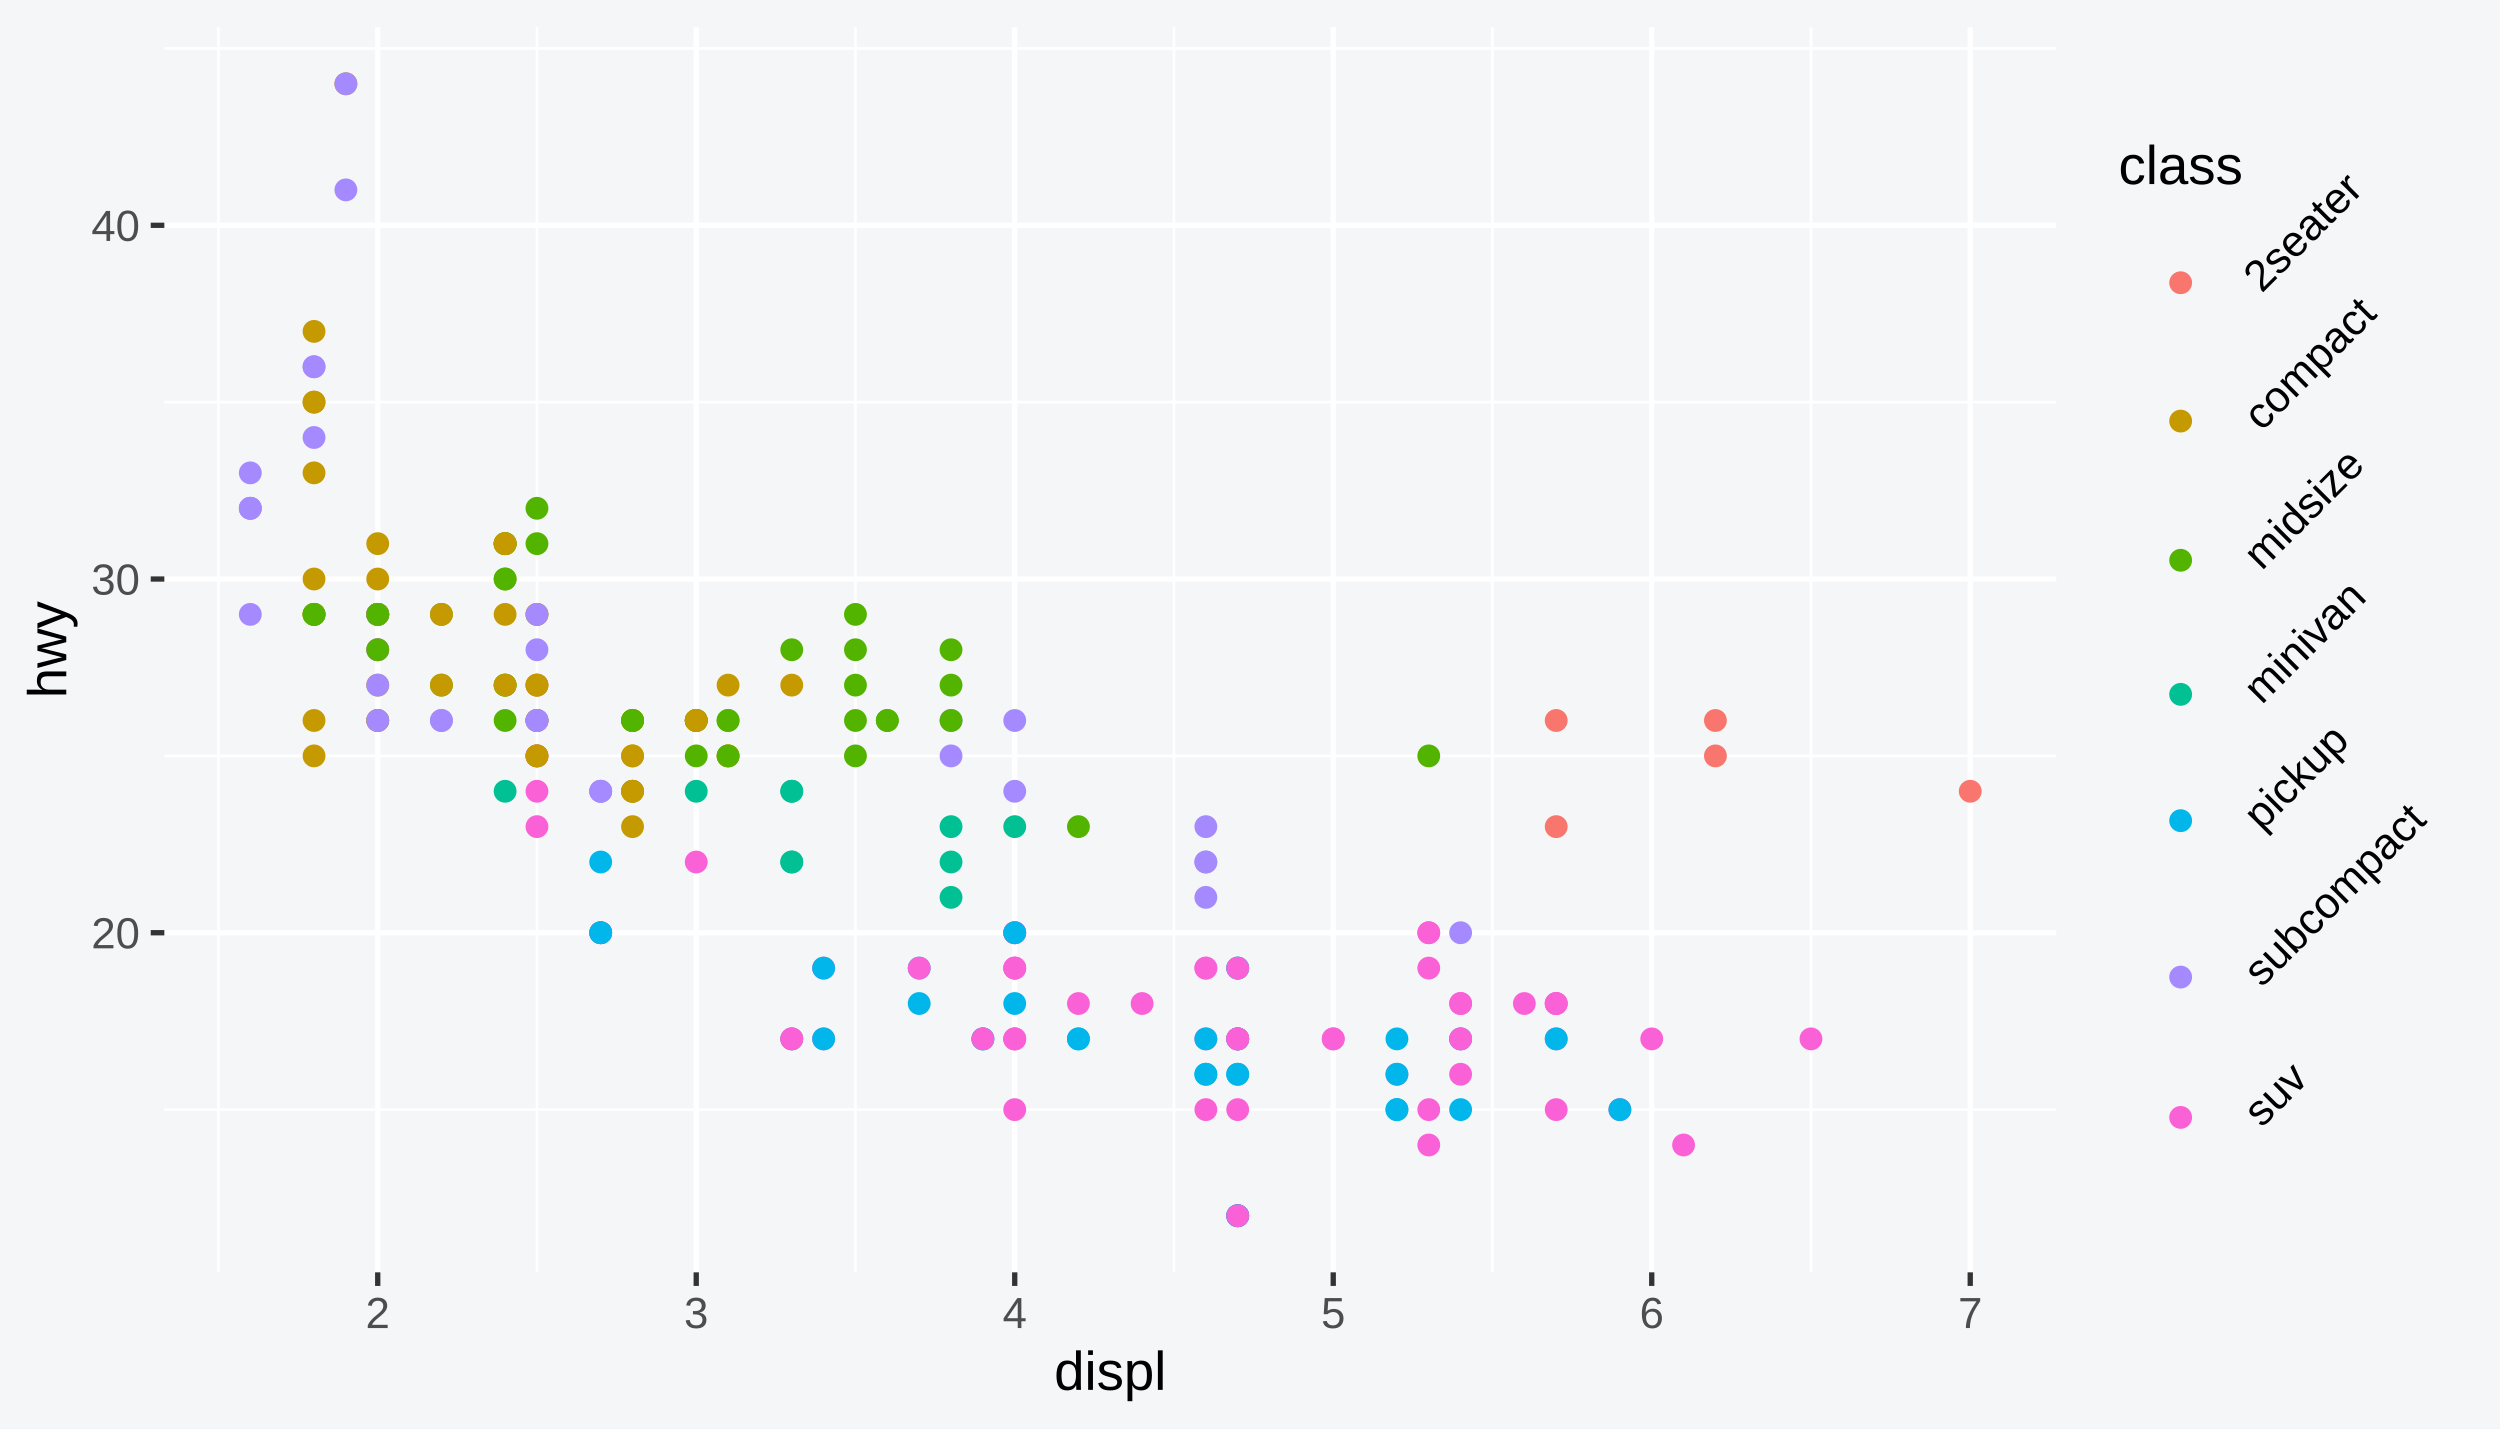
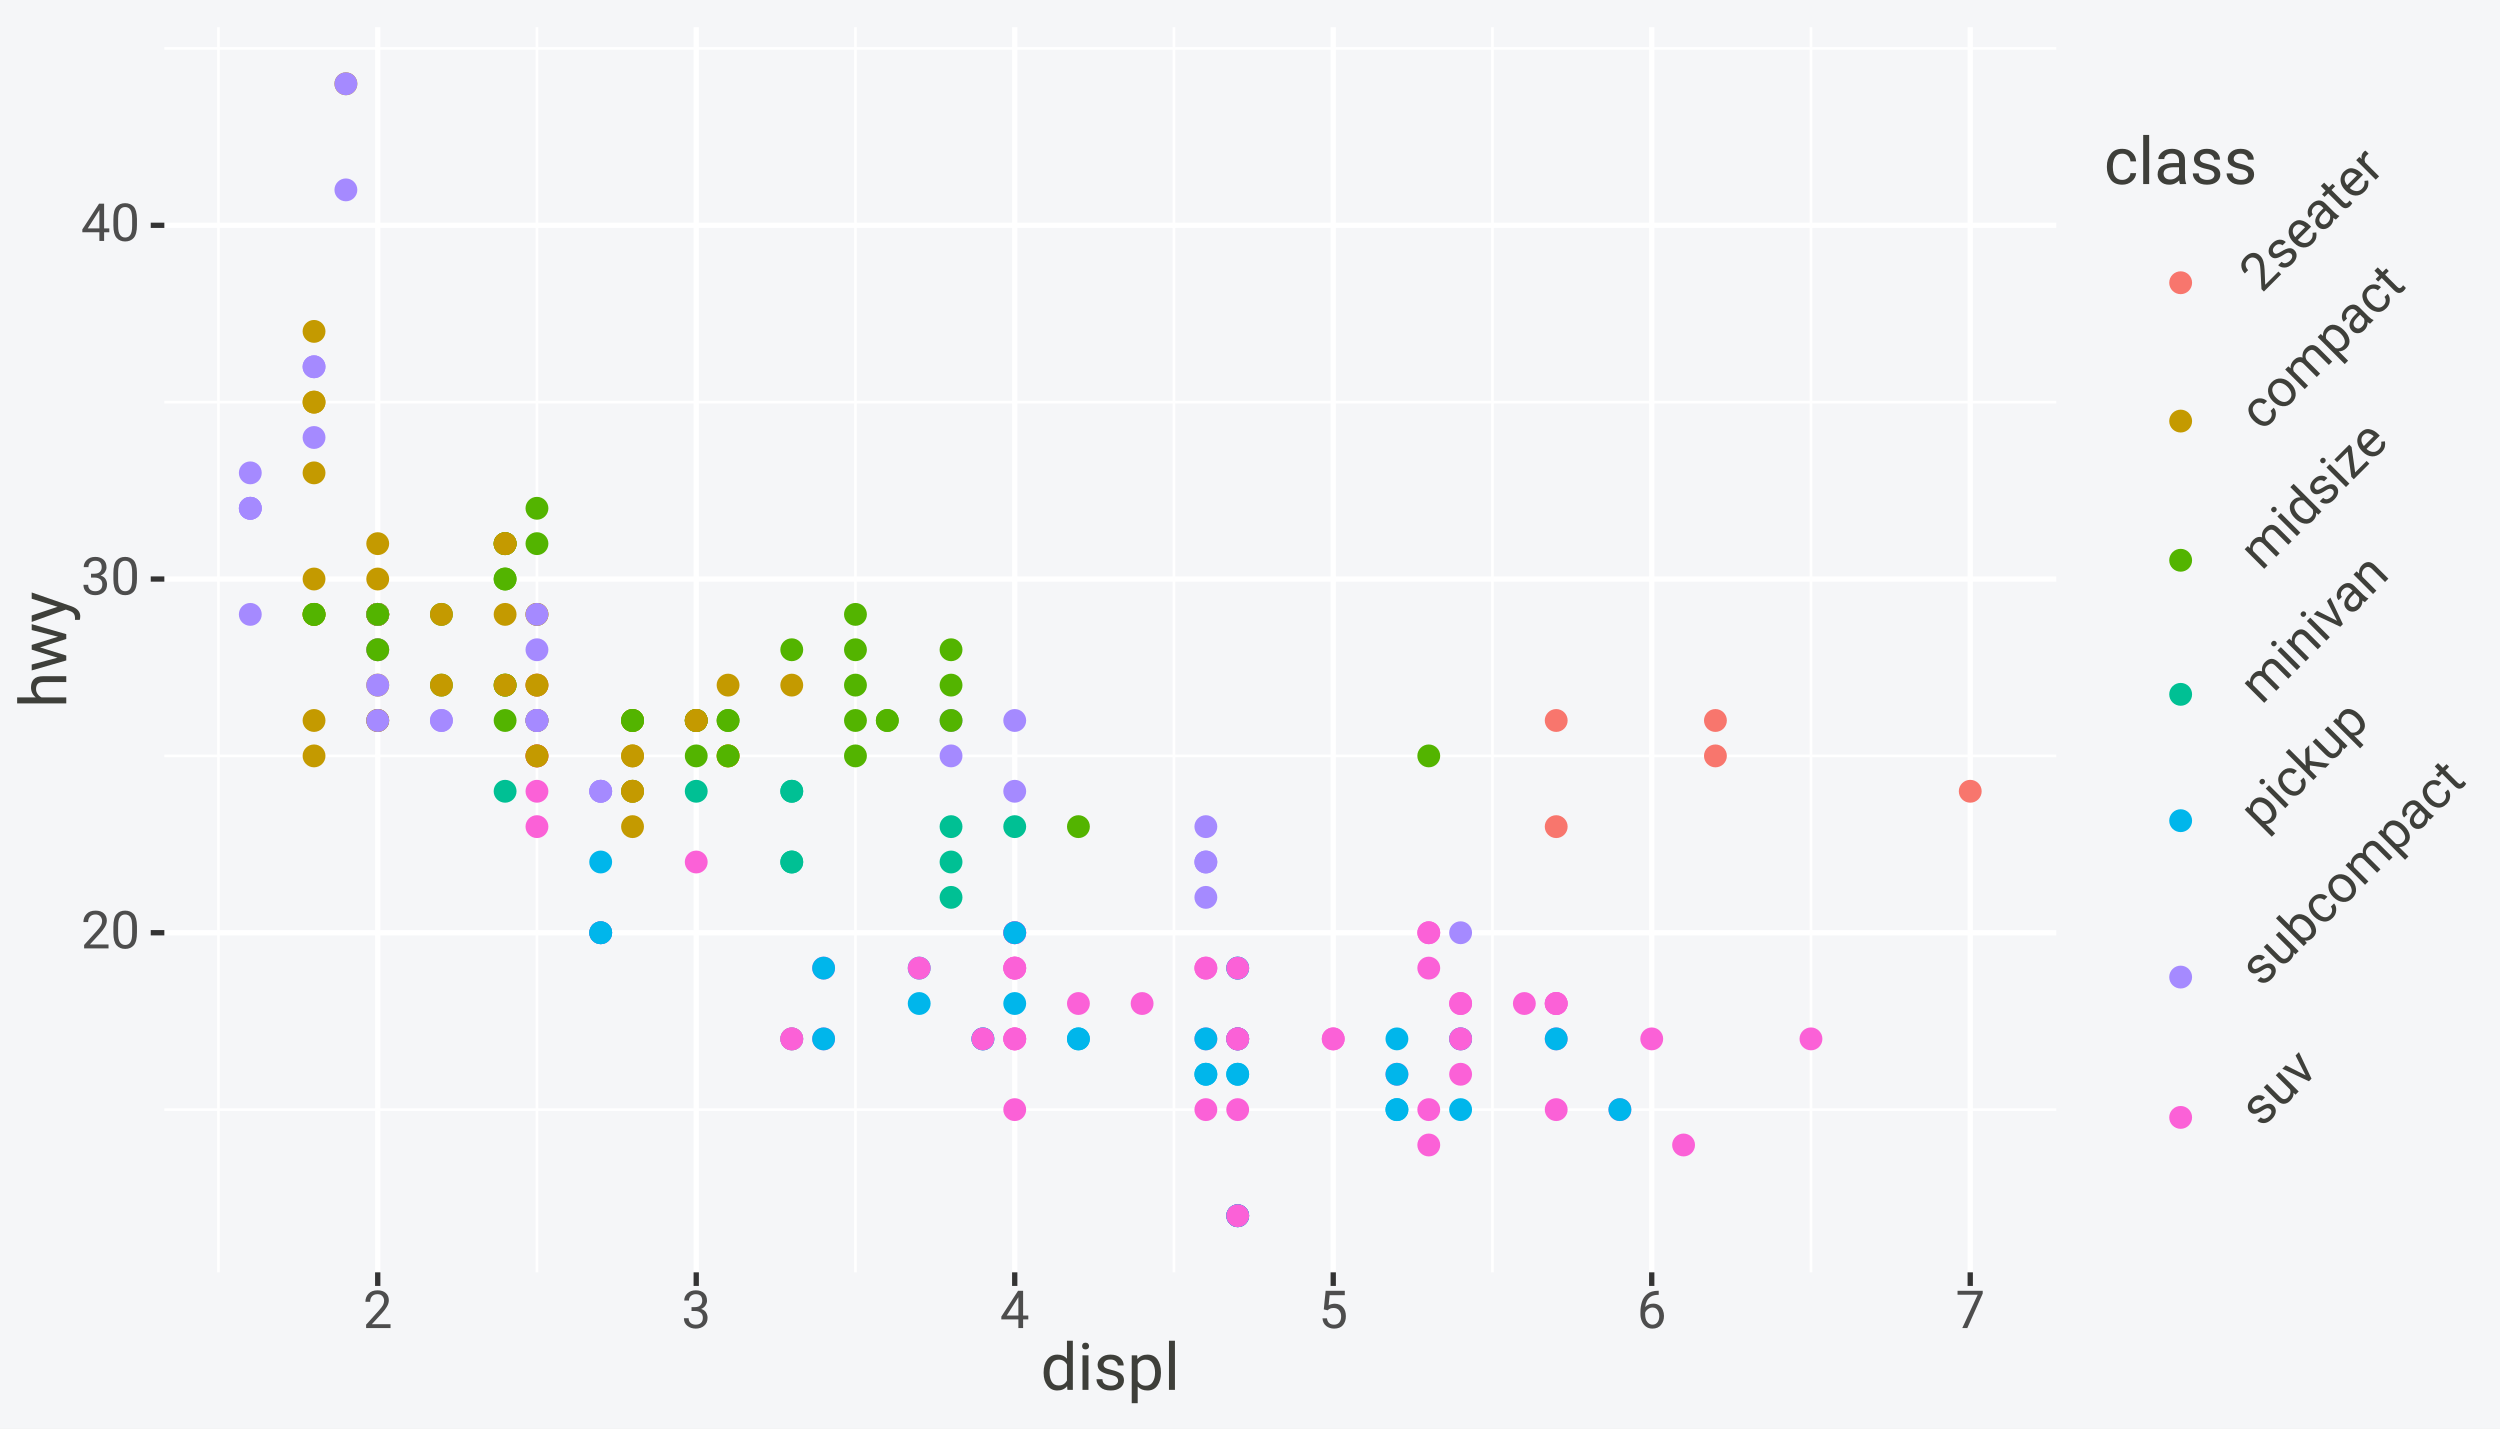
<svg xmlns="http://www.w3.org/2000/svg" width="504.00pt" height="288.00pt" viewBox="0 0 504.00 288.00">
  <g class="svglite">
    <defs>
      <style type="text/css">
-     .svglite line, .svglite polyline, .svglite polygon, .svglite path, .svglite rect, .svglite circle {
+     /* theme-aware-processed */
+     .svglite line, .svglite polyline, .svglite polygon, .svglite path, .svglite circle {
      fill: none;
-       stroke: #000000;
+       stroke: #3E3F3A;
+       stroke-linecap: round;
+       stroke-linejoin: round;
+       stroke-miterlimit: 10.00;
+     }
+     .svglite &gt; g &gt; rect {
+       fill: none;
+       stroke: #3E3F3A;
      stroke-linecap: round;
      stroke-linejoin: round;
      stroke-miterlimit: 10.00;
    }
    .svglite text {
      white-space: pre;
+       fill: #3E3F3A;
    }
    .svglite g.glyphgroup path {
      fill: inherit;
      stroke: none;
    }
  </style>
    </defs>
    <rect width="100%" height="100%" style="stroke: none; fill: #F5F6F8;" />
    <defs>
      <clipPath id="cpMC4wMHw1MDQuMDB8MC4wMHwyODguMDA=">
        <rect x="0.00" y="0.00" width="504.00" height="288.00" />
      </clipPath>
    </defs>
    <g clip-path="url(#cpMC4wMHw1MDQuMDB8MC4wMHwyODguMDA=)">
-       <rect x="0.00" y="0.00" width="504.00" height="288.00" style="stroke-width: 1.07; stroke: none;" />
-     </g>
+       <rect x="0.00" y="0.00" width="504.00" height="288.00" style="stroke-width: 1.07; stroke: none;" /> fill: #F5F6F8;' /&gt;
+ </g>
    <defs>
      <clipPath id="cpMzMuMTN8NDE0LjU0fDUuNDh8MjU2LjUw">
        <rect x="33.13" y="5.48" width="381.41" height="251.02" />
      </clipPath>
    </defs>
    <g clip-path="url(#cpMzMuMTN8NDE0LjU0fDUuNDh8MjU2LjUw)">
-       <rect x="33.13" y="5.48" width="381.41" height="251.02" style="stroke-width: 1.07; stroke: none;" />
-       <polyline points="33.13,223.70 414.54,223.70 " style="stroke-width: 0.53; stroke: #FFFFFF; stroke-linecap: butt;" />
+       <rect x="33.13" y="5.48" width="381.41" height="251.02" style="stroke-width: 1.07; stroke: none;" /> fill: #F5F6F8;' /&gt;
+ <polyline points="33.13,223.70 414.54,223.70 " style="stroke-width: 0.53; stroke: #FFFFFF; stroke-linecap: butt;" />
      <polyline points="33.13,152.39 414.54,152.39 " style="stroke-width: 0.53; stroke: #FFFFFF; stroke-linecap: butt;" />
      <polyline points="33.13,81.07 414.54,81.07 " style="stroke-width: 0.53; stroke: #FFFFFF; stroke-linecap: butt;" />
      <polyline points="33.13,9.76 414.54,9.76 " style="stroke-width: 0.53; stroke: #FFFFFF; stroke-linecap: butt;" />
      <polyline points="44.04,256.50 44.04,5.48 " style="stroke-width: 0.53; stroke: #FFFFFF; stroke-linecap: butt;" />
      <polyline points="108.25,256.50 108.25,5.48 " style="stroke-width: 0.53; stroke: #FFFFFF; stroke-linecap: butt;" />
      <polyline points="172.46,256.50 172.46,5.48 " style="stroke-width: 0.53; stroke: #FFFFFF; stroke-linecap: butt;" />
      <polyline points="236.67,256.50 236.67,5.48 " style="stroke-width: 0.53; stroke: #FFFFFF; stroke-linecap: butt;" />
      <polyline points="300.88,256.50 300.88,5.48 " style="stroke-width: 0.53; stroke: #FFFFFF; stroke-linecap: butt;" />
      <polyline points="365.09,256.50 365.09,5.48 " style="stroke-width: 0.53; stroke: #FFFFFF; stroke-linecap: butt;" />
      <polyline points="33.13,188.04 414.54,188.04 " style="stroke-width: 1.07; stroke: #FFFFFF; stroke-linecap: butt;" />
      <polyline points="33.13,116.73 414.54,116.73 " style="stroke-width: 1.07; stroke: #FFFFFF; stroke-linecap: butt;" />
      <polyline points="33.13,45.42 414.54,45.42 " style="stroke-width: 1.07; stroke: #FFFFFF; stroke-linecap: butt;" />
      <polyline points="76.15,256.50 76.15,5.48 " style="stroke-width: 1.07; stroke: #FFFFFF; stroke-linecap: butt;" />
      <polyline points="140.36,256.50 140.36,5.48 " style="stroke-width: 1.07; stroke: #FFFFFF; stroke-linecap: butt;" />
      <polyline points="204.57,256.50 204.57,5.48 " style="stroke-width: 1.07; stroke: #FFFFFF; stroke-linecap: butt;" />
      <polyline points="268.78,256.50 268.78,5.48 " style="stroke-width: 1.07; stroke: #FFFFFF; stroke-linecap: butt;" />
      <polyline points="332.99,256.50 332.99,5.48 " style="stroke-width: 1.07; stroke: #FFFFFF; stroke-linecap: butt;" />
      <polyline points="397.20,256.50 397.20,5.48 " style="stroke-width: 1.07; stroke: #FFFFFF; stroke-linecap: butt;" />
      <circle cx="63.31" cy="123.86" r="1.95" style="stroke-width: 0.71; stroke: #C49A00; fill: #C49A00;" />
      <circle cx="63.31" cy="123.86" r="1.95" style="stroke-width: 0.71; stroke: #C49A00; fill: #C49A00;" />
      <circle cx="76.15" cy="109.60" r="1.95" style="stroke-width: 0.71; stroke: #C49A00; fill: #C49A00;" />
      <circle cx="76.15" cy="116.73" r="1.95" style="stroke-width: 0.71; stroke: #C49A00; fill: #C49A00;" />
      <circle cx="127.52" cy="145.25" r="1.95" style="stroke-width: 0.71; stroke: #C49A00; fill: #C49A00;" />
      <circle cx="127.52" cy="145.25" r="1.95" style="stroke-width: 0.71; stroke: #C49A00; fill: #C49A00;" />
      <circle cx="146.78" cy="138.12" r="1.95" style="stroke-width: 0.71; stroke: #C49A00; fill: #C49A00;" />
      <circle cx="63.31" cy="145.25" r="1.95" style="stroke-width: 0.71; stroke: #C49A00; fill: #C49A00;" />
      <circle cx="63.31" cy="152.39" r="1.95" style="stroke-width: 0.71; stroke: #C49A00; fill: #C49A00;" />
      <circle cx="76.15" cy="130.99" r="1.95" style="stroke-width: 0.71; stroke: #C49A00; fill: #C49A00;" />
      <circle cx="76.15" cy="138.12" r="1.95" style="stroke-width: 0.71; stroke: #C49A00; fill: #C49A00;" />
      <circle cx="127.52" cy="152.39" r="1.95" style="stroke-width: 0.71; stroke: #C49A00; fill: #C49A00;" />
      <circle cx="127.52" cy="152.39" r="1.95" style="stroke-width: 0.71; stroke: #C49A00; fill: #C49A00;" />
      <circle cx="146.78" cy="152.39" r="1.95" style="stroke-width: 0.71; stroke: #C49A00; fill: #C49A00;" />
      <circle cx="146.78" cy="152.39" r="1.95" style="stroke-width: 0.71; stroke: #C49A00; fill: #C49A00;" />
      <circle cx="127.52" cy="159.52" r="1.95" style="stroke-width: 0.71; stroke: #53B400; fill: #53B400;" />
      <circle cx="146.78" cy="152.39" r="1.95" style="stroke-width: 0.71; stroke: #53B400; fill: #53B400;" />
      <circle cx="217.41" cy="166.65" r="1.95" style="stroke-width: 0.71; stroke: #53B400; fill: #53B400;" />
      <circle cx="288.04" cy="188.04" r="1.95" style="stroke-width: 0.71; stroke: #FB61D7; fill: #FB61D7;" />
      <circle cx="288.04" cy="223.70" r="1.95" style="stroke-width: 0.71; stroke: #FB61D7; fill: #FB61D7;" />
      <circle cx="288.04" cy="188.04" r="1.95" style="stroke-width: 0.71; stroke: #FB61D7; fill: #FB61D7;" />
      <circle cx="313.73" cy="209.44" r="1.95" style="stroke-width: 0.71; stroke: #FB61D7; fill: #FB61D7;" />
      <circle cx="332.99" cy="209.44" r="1.95" style="stroke-width: 0.71; stroke: #FB61D7; fill: #FB61D7;" />
      <circle cx="313.73" cy="145.25" r="1.95" style="stroke-width: 0.71; stroke: #F8766D; fill: #F8766D;" />
      <circle cx="313.73" cy="166.65" r="1.95" style="stroke-width: 0.71; stroke: #F8766D; fill: #F8766D;" />
      <circle cx="345.83" cy="145.25" r="1.95" style="stroke-width: 0.71; stroke: #F8766D; fill: #F8766D;" />
      <circle cx="345.83" cy="152.39" r="1.95" style="stroke-width: 0.71; stroke: #F8766D; fill: #F8766D;" />
      <circle cx="397.20" cy="159.52" r="1.95" style="stroke-width: 0.71; stroke: #F8766D; fill: #F8766D;" />
      <circle cx="288.04" cy="195.17" r="1.95" style="stroke-width: 0.71; stroke: #FB61D7; fill: #FB61D7;" />
      <circle cx="288.04" cy="230.83" r="1.95" style="stroke-width: 0.71; stroke: #FB61D7; fill: #FB61D7;" />
      <circle cx="313.73" cy="223.70" r="1.95" style="stroke-width: 0.71; stroke: #FB61D7; fill: #FB61D7;" />
      <circle cx="365.09" cy="209.44" r="1.95" style="stroke-width: 0.71; stroke: #FB61D7; fill: #FB61D7;" />
      <circle cx="101.83" cy="138.12" r="1.95" style="stroke-width: 0.71; stroke: #53B400; fill: #53B400;" />
      <circle cx="101.83" cy="116.73" r="1.95" style="stroke-width: 0.71; stroke: #53B400; fill: #53B400;" />
      <circle cx="146.78" cy="145.25" r="1.95" style="stroke-width: 0.71; stroke: #53B400; fill: #53B400;" />
      <circle cx="172.46" cy="123.86" r="1.95" style="stroke-width: 0.71; stroke: #53B400; fill: #53B400;" />
      <circle cx="178.88" cy="145.25" r="1.95" style="stroke-width: 0.71; stroke: #53B400; fill: #53B400;" />
      <circle cx="101.83" cy="159.52" r="1.95" style="stroke-width: 0.71; stroke: #00C094; fill: #00C094;" />
      <circle cx="140.36" cy="159.52" r="1.95" style="stroke-width: 0.71; stroke: #00C094; fill: #00C094;" />
      <circle cx="159.62" cy="173.78" r="1.95" style="stroke-width: 0.71; stroke: #00C094; fill: #00C094;" />
      <circle cx="159.62" cy="173.78" r="1.95" style="stroke-width: 0.71; stroke: #00C094; fill: #00C094;" />
      <circle cx="159.62" cy="159.52" r="1.95" style="stroke-width: 0.71; stroke: #00C094; fill: #00C094;" />
      <circle cx="159.62" cy="159.52" r="1.95" style="stroke-width: 0.71; stroke: #00C094; fill: #00C094;" />
      <circle cx="159.62" cy="209.44" r="1.95" style="stroke-width: 0.71; stroke: #00C094; fill: #00C094;" />
      <circle cx="191.73" cy="173.78" r="1.95" style="stroke-width: 0.71; stroke: #00C094; fill: #00C094;" />
      <circle cx="191.73" cy="180.91" r="1.95" style="stroke-width: 0.71; stroke: #00C094; fill: #00C094;" />
      <circle cx="191.73" cy="166.65" r="1.95" style="stroke-width: 0.71; stroke: #00C094; fill: #00C094;" />
      <circle cx="204.57" cy="166.65" r="1.95" style="stroke-width: 0.71; stroke: #00C094; fill: #00C094;" />
      <circle cx="185.31" cy="195.17" r="1.95" style="stroke-width: 0.71; stroke: #00B6EB; fill: #00B6EB;" />
      <circle cx="185.31" cy="202.31" r="1.95" style="stroke-width: 0.71; stroke: #00B6EB; fill: #00B6EB;" />
      <circle cx="198.15" cy="209.44" r="1.95" style="stroke-width: 0.71; stroke: #00B6EB; fill: #00B6EB;" />
      <circle cx="198.15" cy="209.44" r="1.95" style="stroke-width: 0.71; stroke: #00B6EB; fill: #00B6EB;" />
      <circle cx="249.52" cy="195.17" r="1.95" style="stroke-width: 0.71; stroke: #00B6EB; fill: #00B6EB;" />
      <circle cx="249.52" cy="195.17" r="1.95" style="stroke-width: 0.71; stroke: #00B6EB; fill: #00B6EB;" />
      <circle cx="249.52" cy="245.09" r="1.95" style="stroke-width: 0.71; stroke: #00B6EB; fill: #00B6EB;" />
      <circle cx="281.62" cy="209.44" r="1.95" style="stroke-width: 0.71; stroke: #00B6EB; fill: #00B6EB;" />
      <circle cx="281.62" cy="223.70" r="1.95" style="stroke-width: 0.71; stroke: #00B6EB; fill: #00B6EB;" />
      <circle cx="198.15" cy="209.44" r="1.95" style="stroke-width: 0.71; stroke: #FB61D7; fill: #FB61D7;" />
      <circle cx="249.52" cy="209.44" r="1.95" style="stroke-width: 0.71; stroke: #FB61D7; fill: #FB61D7;" />
      <circle cx="249.52" cy="245.09" r="1.95" style="stroke-width: 0.71; stroke: #FB61D7; fill: #FB61D7;" />
      <circle cx="249.52" cy="209.44" r="1.95" style="stroke-width: 0.71; stroke: #FB61D7; fill: #FB61D7;" />
      <circle cx="281.62" cy="216.57" r="1.95" style="stroke-width: 0.71; stroke: #FB61D7; fill: #FB61D7;" />
      <circle cx="313.73" cy="202.31" r="1.95" style="stroke-width: 0.71; stroke: #FB61D7; fill: #FB61D7;" />
      <circle cx="326.57" cy="223.70" r="1.95" style="stroke-width: 0.71; stroke: #FB61D7; fill: #FB61D7;" />
      <circle cx="249.52" cy="216.57" r="1.95" style="stroke-width: 0.71; stroke: #00B6EB; fill: #00B6EB;" />
      <circle cx="249.52" cy="245.09" r="1.95" style="stroke-width: 0.71; stroke: #00B6EB; fill: #00B6EB;" />
      <circle cx="249.52" cy="209.44" r="1.95" style="stroke-width: 0.71; stroke: #00B6EB; fill: #00B6EB;" />
      <circle cx="249.52" cy="209.44" r="1.95" style="stroke-width: 0.71; stroke: #00B6EB; fill: #00B6EB;" />
      <circle cx="249.52" cy="216.57" r="1.95" style="stroke-width: 0.71; stroke: #00B6EB; fill: #00B6EB;" />
      <circle cx="249.52" cy="245.09" r="1.95" style="stroke-width: 0.71; stroke: #00B6EB; fill: #00B6EB;" />
      <circle cx="281.62" cy="223.70" r="1.95" style="stroke-width: 0.71; stroke: #00B6EB; fill: #00B6EB;" />
      <circle cx="281.62" cy="216.57" r="1.95" style="stroke-width: 0.71; stroke: #00B6EB; fill: #00B6EB;" />
      <circle cx="313.73" cy="209.44" r="1.95" style="stroke-width: 0.71; stroke: #00B6EB; fill: #00B6EB;" />
      <circle cx="326.57" cy="223.70" r="1.95" style="stroke-width: 0.71; stroke: #00B6EB; fill: #00B6EB;" />
      <circle cx="243.10" cy="209.44" r="1.95" style="stroke-width: 0.71; stroke: #FB61D7; fill: #FB61D7;" />
      <circle cx="294.46" cy="209.44" r="1.95" style="stroke-width: 0.71; stroke: #FB61D7; fill: #FB61D7;" />
      <circle cx="294.46" cy="202.31" r="1.95" style="stroke-width: 0.71; stroke: #FB61D7; fill: #FB61D7;" />
      <circle cx="204.57" cy="209.44" r="1.95" style="stroke-width: 0.71; stroke: #FB61D7; fill: #FB61D7;" />
      <circle cx="204.57" cy="195.17" r="1.95" style="stroke-width: 0.71; stroke: #FB61D7; fill: #FB61D7;" />
      <circle cx="204.57" cy="209.44" r="1.95" style="stroke-width: 0.71; stroke: #FB61D7; fill: #FB61D7;" />
      <circle cx="204.57" cy="195.17" r="1.95" style="stroke-width: 0.71; stroke: #FB61D7; fill: #FB61D7;" />
      <circle cx="243.10" cy="195.17" r="1.95" style="stroke-width: 0.71; stroke: #FB61D7; fill: #FB61D7;" />
      <circle cx="268.78" cy="209.44" r="1.95" style="stroke-width: 0.71; stroke: #FB61D7; fill: #FB61D7;" />
      <circle cx="217.41" cy="209.44" r="1.95" style="stroke-width: 0.71; stroke: #00B6EB; fill: #00B6EB;" />
      <circle cx="217.41" cy="209.44" r="1.95" style="stroke-width: 0.71; stroke: #00B6EB; fill: #00B6EB;" />
      <circle cx="243.10" cy="216.57" r="1.95" style="stroke-width: 0.71; stroke: #00B6EB; fill: #00B6EB;" />
      <circle cx="243.10" cy="216.57" r="1.95" style="stroke-width: 0.71; stroke: #00B6EB; fill: #00B6EB;" />
      <circle cx="243.10" cy="209.44" r="1.95" style="stroke-width: 0.71; stroke: #00B6EB; fill: #00B6EB;" />
      <circle cx="294.46" cy="223.70" r="1.95" style="stroke-width: 0.71; stroke: #00B6EB; fill: #00B6EB;" />
      <circle cx="294.46" cy="209.44" r="1.95" style="stroke-width: 0.71; stroke: #00B6EB; fill: #00B6EB;" />
      <circle cx="191.73" cy="145.25" r="1.95" style="stroke-width: 0.71; stroke: #A58AFF; fill: #A58AFF;" />
      <circle cx="191.73" cy="152.39" r="1.95" style="stroke-width: 0.71; stroke: #A58AFF; fill: #A58AFF;" />
      <circle cx="204.57" cy="145.25" r="1.95" style="stroke-width: 0.71; stroke: #A58AFF; fill: #A58AFF;" />
      <circle cx="204.57" cy="159.52" r="1.95" style="stroke-width: 0.71; stroke: #A58AFF; fill: #A58AFF;" />
      <circle cx="243.10" cy="180.91" r="1.95" style="stroke-width: 0.71; stroke: #A58AFF; fill: #A58AFF;" />
      <circle cx="243.10" cy="173.78" r="1.95" style="stroke-width: 0.71; stroke: #A58AFF; fill: #A58AFF;" />
      <circle cx="243.10" cy="166.65" r="1.95" style="stroke-width: 0.71; stroke: #A58AFF; fill: #A58AFF;" />
      <circle cx="243.10" cy="173.78" r="1.95" style="stroke-width: 0.71; stroke: #A58AFF; fill: #A58AFF;" />
      <circle cx="294.46" cy="188.04" r="1.95" style="stroke-width: 0.71; stroke: #A58AFF; fill: #A58AFF;" />
      <circle cx="50.46" cy="95.33" r="1.95" style="stroke-width: 0.71; stroke: #A58AFF; fill: #A58AFF;" />
      <circle cx="50.46" cy="102.47" r="1.95" style="stroke-width: 0.71; stroke: #A58AFF; fill: #A58AFF;" />
      <circle cx="50.46" cy="102.47" r="1.95" style="stroke-width: 0.71; stroke: #A58AFF; fill: #A58AFF;" />
      <circle cx="50.46" cy="123.86" r="1.95" style="stroke-width: 0.71; stroke: #A58AFF; fill: #A58AFF;" />
      <circle cx="50.46" cy="102.47" r="1.95" style="stroke-width: 0.71; stroke: #A58AFF; fill: #A58AFF;" />
      <circle cx="63.31" cy="88.20" r="1.95" style="stroke-width: 0.71; stroke: #A58AFF; fill: #A58AFF;" />
      <circle cx="63.31" cy="73.94" r="1.95" style="stroke-width: 0.71; stroke: #A58AFF; fill: #A58AFF;" />
      <circle cx="63.31" cy="73.94" r="1.95" style="stroke-width: 0.71; stroke: #A58AFF; fill: #A58AFF;" />
      <circle cx="76.15" cy="123.86" r="1.95" style="stroke-width: 0.71; stroke: #A58AFF; fill: #A58AFF;" />
      <circle cx="101.83" cy="145.25" r="1.95" style="stroke-width: 0.71; stroke: #53B400; fill: #53B400;" />
      <circle cx="101.83" cy="138.12" r="1.95" style="stroke-width: 0.71; stroke: #53B400; fill: #53B400;" />
      <circle cx="101.83" cy="116.73" r="1.95" style="stroke-width: 0.71; stroke: #53B400; fill: #53B400;" />
      <circle cx="101.83" cy="109.60" r="1.95" style="stroke-width: 0.71; stroke: #53B400; fill: #53B400;" />
      <circle cx="108.25" cy="145.25" r="1.95" style="stroke-width: 0.71; stroke: #53B400; fill: #53B400;" />
      <circle cx="108.25" cy="145.25" r="1.95" style="stroke-width: 0.71; stroke: #53B400; fill: #53B400;" />
      <circle cx="159.62" cy="130.99" r="1.95" style="stroke-width: 0.71; stroke: #53B400; fill: #53B400;" />
      <circle cx="76.15" cy="145.25" r="1.95" style="stroke-width: 0.71; stroke: #A58AFF; fill: #A58AFF;" />
      <circle cx="76.15" cy="123.86" r="1.95" style="stroke-width: 0.71; stroke: #A58AFF; fill: #A58AFF;" />
      <circle cx="76.15" cy="130.99" r="1.95" style="stroke-width: 0.71; stroke: #A58AFF; fill: #A58AFF;" />
      <circle cx="76.15" cy="138.12" r="1.95" style="stroke-width: 0.71; stroke: #A58AFF; fill: #A58AFF;" />
      <circle cx="121.10" cy="159.52" r="1.95" style="stroke-width: 0.71; stroke: #A58AFF; fill: #A58AFF;" />
      <circle cx="121.10" cy="159.52" r="1.95" style="stroke-width: 0.71; stroke: #A58AFF; fill: #A58AFF;" />
      <circle cx="121.10" cy="159.52" r="1.95" style="stroke-width: 0.71; stroke: #A58AFF; fill: #A58AFF;" />
      <circle cx="140.36" cy="173.78" r="1.95" style="stroke-width: 0.71; stroke: #FB61D7; fill: #FB61D7;" />
      <circle cx="185.31" cy="195.17" r="1.95" style="stroke-width: 0.71; stroke: #FB61D7; fill: #FB61D7;" />
      <circle cx="204.57" cy="188.04" r="1.95" style="stroke-width: 0.71; stroke: #FB61D7; fill: #FB61D7;" />
      <circle cx="249.52" cy="209.44" r="1.95" style="stroke-width: 0.71; stroke: #FB61D7; fill: #FB61D7;" />
      <circle cx="249.52" cy="245.09" r="1.95" style="stroke-width: 0.71; stroke: #FB61D7; fill: #FB61D7;" />
      <circle cx="249.52" cy="195.17" r="1.95" style="stroke-width: 0.71; stroke: #FB61D7; fill: #FB61D7;" />
      <circle cx="313.73" cy="202.31" r="1.95" style="stroke-width: 0.71; stroke: #FB61D7; fill: #FB61D7;" />
      <circle cx="339.41" cy="230.83" r="1.95" style="stroke-width: 0.71; stroke: #FB61D7; fill: #FB61D7;" />
      <circle cx="204.57" cy="223.70" r="1.95" style="stroke-width: 0.71; stroke: #FB61D7; fill: #FB61D7;" />
      <circle cx="217.41" cy="202.31" r="1.95" style="stroke-width: 0.71; stroke: #FB61D7; fill: #FB61D7;" />
      <circle cx="230.25" cy="202.31" r="1.95" style="stroke-width: 0.71; stroke: #FB61D7; fill: #FB61D7;" />
      <circle cx="243.10" cy="223.70" r="1.95" style="stroke-width: 0.71; stroke: #FB61D7; fill: #FB61D7;" />
      <circle cx="294.46" cy="209.44" r="1.95" style="stroke-width: 0.71; stroke: #FB61D7; fill: #FB61D7;" />
      <circle cx="294.46" cy="216.57" r="1.95" style="stroke-width: 0.71; stroke: #FB61D7; fill: #FB61D7;" />
      <circle cx="294.46" cy="202.31" r="1.95" style="stroke-width: 0.71; stroke: #FB61D7; fill: #FB61D7;" />
      <circle cx="204.57" cy="209.44" r="1.95" style="stroke-width: 0.71; stroke: #FB61D7; fill: #FB61D7;" />
      <circle cx="204.57" cy="195.17" r="1.95" style="stroke-width: 0.71; stroke: #FB61D7; fill: #FB61D7;" />
      <circle cx="243.10" cy="195.17" r="1.95" style="stroke-width: 0.71; stroke: #FB61D7; fill: #FB61D7;" />
      <circle cx="268.78" cy="209.44" r="1.95" style="stroke-width: 0.71; stroke: #FB61D7; fill: #FB61D7;" />
      <circle cx="101.83" cy="123.86" r="1.95" style="stroke-width: 0.71; stroke: #C49A00; fill: #C49A00;" />
      <circle cx="101.83" cy="138.12" r="1.95" style="stroke-width: 0.71; stroke: #C49A00; fill: #C49A00;" />
      <circle cx="108.25" cy="109.60" r="1.95" style="stroke-width: 0.71; stroke: #53B400; fill: #53B400;" />
      <circle cx="108.25" cy="102.47" r="1.95" style="stroke-width: 0.71; stroke: #53B400; fill: #53B400;" />
      <circle cx="172.46" cy="138.12" r="1.95" style="stroke-width: 0.71; stroke: #53B400; fill: #53B400;" />
      <circle cx="172.46" cy="145.25" r="1.95" style="stroke-width: 0.71; stroke: #53B400; fill: #53B400;" />
      <circle cx="140.36" cy="145.25" r="1.95" style="stroke-width: 0.71; stroke: #53B400; fill: #53B400;" />
      <circle cx="140.36" cy="152.39" r="1.95" style="stroke-width: 0.71; stroke: #53B400; fill: #53B400;" />
      <circle cx="172.46" cy="152.39" r="1.95" style="stroke-width: 0.71; stroke: #53B400; fill: #53B400;" />
      <circle cx="159.62" cy="209.44" r="1.95" style="stroke-width: 0.71; stroke: #FB61D7; fill: #FB61D7;" />
      <circle cx="159.62" cy="209.44" r="1.95" style="stroke-width: 0.71; stroke: #FB61D7; fill: #FB61D7;" />
      <circle cx="204.57" cy="188.04" r="1.95" style="stroke-width: 0.71; stroke: #FB61D7; fill: #FB61D7;" />
      <circle cx="307.31" cy="202.31" r="1.95" style="stroke-width: 0.71; stroke: #FB61D7; fill: #FB61D7;" />
      <circle cx="146.78" cy="145.25" r="1.95" style="stroke-width: 0.71; stroke: #53B400; fill: #53B400;" />
      <circle cx="191.73" cy="145.25" r="1.95" style="stroke-width: 0.71; stroke: #53B400; fill: #53B400;" />
      <circle cx="191.73" cy="138.12" r="1.95" style="stroke-width: 0.71; stroke: #53B400; fill: #53B400;" />
      <circle cx="191.73" cy="130.99" r="1.95" style="stroke-width: 0.71; stroke: #53B400; fill: #53B400;" />
      <circle cx="288.04" cy="152.39" r="1.95" style="stroke-width: 0.71; stroke: #53B400; fill: #53B400;" />
      <circle cx="108.25" cy="152.39" r="1.95" style="stroke-width: 0.71; stroke: #FB61D7; fill: #FB61D7;" />
      <circle cx="108.25" cy="159.52" r="1.95" style="stroke-width: 0.71; stroke: #FB61D7; fill: #FB61D7;" />
      <circle cx="108.25" cy="138.12" r="1.95" style="stroke-width: 0.71; stroke: #FB61D7; fill: #FB61D7;" />
      <circle cx="108.25" cy="152.39" r="1.95" style="stroke-width: 0.71; stroke: #FB61D7; fill: #FB61D7;" />
      <circle cx="108.25" cy="145.25" r="1.95" style="stroke-width: 0.71; stroke: #FB61D7; fill: #FB61D7;" />
      <circle cx="108.25" cy="166.65" r="1.95" style="stroke-width: 0.71; stroke: #FB61D7; fill: #FB61D7;" />
      <circle cx="88.99" cy="145.25" r="1.95" style="stroke-width: 0.71; stroke: #A58AFF; fill: #A58AFF;" />
      <circle cx="88.99" cy="145.25" r="1.95" style="stroke-width: 0.71; stroke: #A58AFF; fill: #A58AFF;" />
      <circle cx="108.25" cy="145.25" r="1.95" style="stroke-width: 0.71; stroke: #A58AFF; fill: #A58AFF;" />
      <circle cx="108.25" cy="145.25" r="1.95" style="stroke-width: 0.71; stroke: #A58AFF; fill: #A58AFF;" />
      <circle cx="108.25" cy="152.39" r="1.95" style="stroke-width: 0.71; stroke: #C49A00; fill: #C49A00;" />
      <circle cx="108.25" cy="138.12" r="1.95" style="stroke-width: 0.71; stroke: #C49A00; fill: #C49A00;" />
      <circle cx="108.25" cy="152.39" r="1.95" style="stroke-width: 0.71; stroke: #C49A00; fill: #C49A00;" />
      <circle cx="108.25" cy="138.12" r="1.95" style="stroke-width: 0.71; stroke: #C49A00; fill: #C49A00;" />
      <circle cx="121.10" cy="188.04" r="1.95" style="stroke-width: 0.71; stroke: #FB61D7; fill: #FB61D7;" />
      <circle cx="121.10" cy="188.04" r="1.95" style="stroke-width: 0.71; stroke: #FB61D7; fill: #FB61D7;" />
      <circle cx="166.04" cy="195.17" r="1.95" style="stroke-width: 0.71; stroke: #FB61D7; fill: #FB61D7;" />
      <circle cx="166.04" cy="209.44" r="1.95" style="stroke-width: 0.71; stroke: #FB61D7; fill: #FB61D7;" />
      <circle cx="204.57" cy="188.04" r="1.95" style="stroke-width: 0.71; stroke: #FB61D7; fill: #FB61D7;" />
      <circle cx="249.52" cy="209.44" r="1.95" style="stroke-width: 0.71; stroke: #FB61D7; fill: #FB61D7;" />
      <circle cx="88.99" cy="123.86" r="1.95" style="stroke-width: 0.71; stroke: #53B400; fill: #53B400;" />
      <circle cx="88.99" cy="138.12" r="1.95" style="stroke-width: 0.71; stroke: #53B400; fill: #53B400;" />
      <circle cx="101.83" cy="109.60" r="1.95" style="stroke-width: 0.71; stroke: #53B400; fill: #53B400;" />
      <circle cx="101.83" cy="109.60" r="1.95" style="stroke-width: 0.71; stroke: #53B400; fill: #53B400;" />
      <circle cx="140.36" cy="145.25" r="1.95" style="stroke-width: 0.71; stroke: #53B400; fill: #53B400;" />
      <circle cx="140.36" cy="145.25" r="1.95" style="stroke-width: 0.71; stroke: #53B400; fill: #53B400;" />
      <circle cx="172.46" cy="130.99" r="1.95" style="stroke-width: 0.71; stroke: #53B400; fill: #53B400;" />
      <circle cx="88.99" cy="138.12" r="1.95" style="stroke-width: 0.71; stroke: #C49A00; fill: #C49A00;" />
      <circle cx="88.99" cy="123.86" r="1.95" style="stroke-width: 0.71; stroke: #C49A00; fill: #C49A00;" />
      <circle cx="101.83" cy="109.60" r="1.95" style="stroke-width: 0.71; stroke: #C49A00; fill: #C49A00;" />
      <circle cx="101.83" cy="109.60" r="1.95" style="stroke-width: 0.71; stroke: #C49A00; fill: #C49A00;" />
      <circle cx="140.36" cy="145.25" r="1.95" style="stroke-width: 0.71; stroke: #C49A00; fill: #C49A00;" />
      <circle cx="140.36" cy="145.25" r="1.95" style="stroke-width: 0.71; stroke: #C49A00; fill: #C49A00;" />
      <circle cx="159.62" cy="138.12" r="1.95" style="stroke-width: 0.71; stroke: #C49A00; fill: #C49A00;" />
      <circle cx="63.31" cy="116.73" r="1.95" style="stroke-width: 0.71; stroke: #C49A00; fill: #C49A00;" />
      <circle cx="63.31" cy="95.33" r="1.95" style="stroke-width: 0.71; stroke: #C49A00; fill: #C49A00;" />
      <circle cx="63.31" cy="81.07" r="1.95" style="stroke-width: 0.71; stroke: #C49A00; fill: #C49A00;" />
      <circle cx="63.31" cy="66.81" r="1.95" style="stroke-width: 0.71; stroke: #C49A00; fill: #C49A00;" />
      <circle cx="63.31" cy="81.07" r="1.95" style="stroke-width: 0.71; stroke: #C49A00; fill: #C49A00;" />
      <circle cx="249.52" cy="223.70" r="1.95" style="stroke-width: 0.71; stroke: #FB61D7; fill: #FB61D7;" />
      <circle cx="313.73" cy="202.31" r="1.95" style="stroke-width: 0.71; stroke: #FB61D7; fill: #FB61D7;" />
      <circle cx="121.10" cy="188.04" r="1.95" style="stroke-width: 0.71; stroke: #00B6EB; fill: #00B6EB;" />
      <circle cx="121.10" cy="188.04" r="1.95" style="stroke-width: 0.71; stroke: #00B6EB; fill: #00B6EB;" />
      <circle cx="121.10" cy="173.78" r="1.95" style="stroke-width: 0.71; stroke: #00B6EB; fill: #00B6EB;" />
      <circle cx="166.04" cy="209.44" r="1.95" style="stroke-width: 0.71; stroke: #00B6EB; fill: #00B6EB;" />
      <circle cx="166.04" cy="195.17" r="1.95" style="stroke-width: 0.71; stroke: #00B6EB; fill: #00B6EB;" />
      <circle cx="204.57" cy="202.31" r="1.95" style="stroke-width: 0.71; stroke: #00B6EB; fill: #00B6EB;" />
      <circle cx="204.57" cy="188.04" r="1.95" style="stroke-width: 0.71; stroke: #00B6EB; fill: #00B6EB;" />
      <circle cx="76.15" cy="123.86" r="1.95" style="stroke-width: 0.71; stroke: #C49A00; fill: #C49A00;" />
      <circle cx="76.15" cy="145.25" r="1.95" style="stroke-width: 0.71; stroke: #C49A00; fill: #C49A00;" />
      <circle cx="76.15" cy="123.86" r="1.95" style="stroke-width: 0.71; stroke: #C49A00; fill: #C49A00;" />
      <circle cx="76.15" cy="123.86" r="1.95" style="stroke-width: 0.71; stroke: #C49A00; fill: #C49A00;" />
      <circle cx="127.52" cy="159.52" r="1.95" style="stroke-width: 0.71; stroke: #C49A00; fill: #C49A00;" />
      <circle cx="69.73" cy="16.89" r="1.95" style="stroke-width: 0.71; stroke: #C49A00; fill: #C49A00;" />
      <circle cx="76.15" cy="123.86" r="1.95" style="stroke-width: 0.71; stroke: #C49A00; fill: #C49A00;" />
      <circle cx="76.15" cy="145.25" r="1.95" style="stroke-width: 0.71; stroke: #C49A00; fill: #C49A00;" />
      <circle cx="76.15" cy="123.86" r="1.95" style="stroke-width: 0.71; stroke: #C49A00; fill: #C49A00;" />
      <circle cx="76.15" cy="123.86" r="1.95" style="stroke-width: 0.71; stroke: #C49A00; fill: #C49A00;" />
      <circle cx="108.25" cy="123.86" r="1.95" style="stroke-width: 0.71; stroke: #C49A00; fill: #C49A00;" />
      <circle cx="108.25" cy="123.86" r="1.95" style="stroke-width: 0.71; stroke: #C49A00; fill: #C49A00;" />
      <circle cx="127.52" cy="166.65" r="1.95" style="stroke-width: 0.71; stroke: #C49A00; fill: #C49A00;" />
      <circle cx="127.52" cy="159.52" r="1.95" style="stroke-width: 0.71; stroke: #C49A00; fill: #C49A00;" />
      <circle cx="69.73" cy="16.89" r="1.95" style="stroke-width: 0.71; stroke: #A58AFF; fill: #A58AFF;" />
      <circle cx="69.73" cy="38.28" r="1.95" style="stroke-width: 0.71; stroke: #A58AFF; fill: #A58AFF;" />
      <circle cx="76.15" cy="123.86" r="1.95" style="stroke-width: 0.71; stroke: #A58AFF; fill: #A58AFF;" />
      <circle cx="76.15" cy="145.25" r="1.95" style="stroke-width: 0.71; stroke: #A58AFF; fill: #A58AFF;" />
      <circle cx="108.25" cy="130.99" r="1.95" style="stroke-width: 0.71; stroke: #A58AFF; fill: #A58AFF;" />
      <circle cx="108.25" cy="123.86" r="1.95" style="stroke-width: 0.71; stroke: #A58AFF; fill: #A58AFF;" />
      <circle cx="63.31" cy="123.86" r="1.95" style="stroke-width: 0.71; stroke: #53B400; fill: #53B400;" />
      <circle cx="63.31" cy="123.86" r="1.95" style="stroke-width: 0.71; stroke: #53B400; fill: #53B400;" />
      <circle cx="76.15" cy="130.99" r="1.95" style="stroke-width: 0.71; stroke: #53B400; fill: #53B400;" />
      <circle cx="76.15" cy="123.86" r="1.95" style="stroke-width: 0.71; stroke: #53B400; fill: #53B400;" />
      <circle cx="127.52" cy="145.25" r="1.95" style="stroke-width: 0.71; stroke: #53B400; fill: #53B400;" />
      <circle cx="127.52" cy="145.25" r="1.95" style="stroke-width: 0.71; stroke: #53B400; fill: #53B400;" />
      <circle cx="178.88" cy="145.25" r="1.95" style="stroke-width: 0.71; stroke: #53B400; fill: #53B400;" />
    </g>
    <g clip-path="url(#cpMC4wMHw1MDQuMDB8MC4wMHwyODguMDA=)">
-       <text x="28.20" y="191.19" text-anchor="end" style="font-size: 8.80px;fill: #4D4D4D; font-family: &quot;Arial&quot;;" textLength="9.78px" lengthAdjust="spacingAndGlyphs">20</text>
-       <text x="28.20" y="119.88" text-anchor="end" style="font-size: 8.80px;fill: #4D4D4D; font-family: &quot;Arial&quot;;" textLength="9.78px" lengthAdjust="spacingAndGlyphs">30</text>
-       <text x="28.20" y="48.57" text-anchor="end" style="font-size: 8.80px;fill: #4D4D4D; font-family: &quot;Arial&quot;;" textLength="9.78px" lengthAdjust="spacingAndGlyphs">40</text>
+       <text x="28.20" y="191.19" text-anchor="end" style="font-size: 0.88em;fill: #4D4D4D; font-family: &quot;Roboto&quot;, -apple-system, BlinkMacSystemFont, &quot;Segoe UI&quot;, system-ui, sans-serif;">20</text>
+       <text x="28.20" y="119.88" text-anchor="end" style="font-size: 0.88em;fill: #4D4D4D; font-family: &quot;Roboto&quot;, -apple-system, BlinkMacSystemFont, &quot;Segoe UI&quot;, system-ui, sans-serif;">30</text>
+       <text x="28.20" y="48.57" text-anchor="end" style="font-size: 0.88em;fill: #4D4D4D; font-family: &quot;Roboto&quot;, -apple-system, BlinkMacSystemFont, &quot;Segoe UI&quot;, system-ui, sans-serif;">40</text>
      <polyline points="30.39,188.04 33.13,188.04 " style="stroke-width: 1.07; stroke: #333333; stroke-linecap: butt;" />
      <polyline points="30.39,116.73 33.13,116.73 " style="stroke-width: 1.07; stroke: #333333; stroke-linecap: butt;" />
      <polyline points="30.39,45.42 33.13,45.42 " style="stroke-width: 1.07; stroke: #333333; stroke-linecap: butt;" />
      <polyline points="76.15,259.24 76.15,256.50 " style="stroke-width: 1.07; stroke: #333333; stroke-linecap: butt;" />
      <polyline points="140.36,259.24 140.36,256.50 " style="stroke-width: 1.07; stroke: #333333; stroke-linecap: butt;" />
      <polyline points="204.57,259.24 204.57,256.50 " style="stroke-width: 1.07; stroke: #333333; stroke-linecap: butt;" />
      <polyline points="268.78,259.24 268.78,256.50 " style="stroke-width: 1.07; stroke: #333333; stroke-linecap: butt;" />
      <polyline points="332.99,259.24 332.99,256.50 " style="stroke-width: 1.07; stroke: #333333; stroke-linecap: butt;" />
      <polyline points="397.20,259.24 397.20,256.50 " style="stroke-width: 1.07; stroke: #333333; stroke-linecap: butt;" />
-       <text x="76.15" y="267.74" text-anchor="middle" style="font-size: 8.80px;fill: #4D4D4D; font-family: &quot;Arial&quot;;" textLength="4.89px" lengthAdjust="spacingAndGlyphs">2</text>
-       <text x="140.36" y="267.74" text-anchor="middle" style="font-size: 8.80px;fill: #4D4D4D; font-family: &quot;Arial&quot;;" textLength="4.89px" lengthAdjust="spacingAndGlyphs">3</text>
-       <text x="204.57" y="267.74" text-anchor="middle" style="font-size: 8.80px;fill: #4D4D4D; font-family: &quot;Arial&quot;;" textLength="4.89px" lengthAdjust="spacingAndGlyphs">4</text>
-       <text x="268.78" y="267.74" text-anchor="middle" style="font-size: 8.80px;fill: #4D4D4D; font-family: &quot;Arial&quot;;" textLength="4.89px" lengthAdjust="spacingAndGlyphs">5</text>
-       <text x="332.99" y="267.74" text-anchor="middle" style="font-size: 8.80px;fill: #4D4D4D; font-family: &quot;Arial&quot;;" textLength="4.89px" lengthAdjust="spacingAndGlyphs">6</text>
-       <text x="397.20" y="267.74" text-anchor="middle" style="font-size: 8.80px;fill: #4D4D4D; font-family: &quot;Arial&quot;;" textLength="4.89px" lengthAdjust="spacingAndGlyphs">7</text>
-       <text x="223.83" y="280.20" text-anchor="middle" style="font-size: 11.00px; font-family: &quot;Arial&quot;;" textLength="22.62px" lengthAdjust="spacingAndGlyphs">displ</text>
-       <text transform="translate(13.36,130.99) rotate(-90)" text-anchor="middle" style="font-size: 11.00px; font-family: &quot;Arial&quot;;" textLength="19.56px" lengthAdjust="spacingAndGlyphs">hwy</text>
-       <rect x="425.50" y="22.59" width="73.02" height="216.80" style="stroke-width: 0.75; stroke: none;" />
-       <rect x="425.50" y="22.59" width="73.02" height="216.80" style="stroke-width: 1.07; stroke: none;" />
-       <text x="439.62" y="37.11" text-anchor="middle" style="font-size: 11.00px; font-family: &quot;Arial&quot;;" textLength="25.06px" lengthAdjust="spacingAndGlyphs">class</text>
-       <rect x="430.98" y="43.75" width="17.28" height="26.50" style="stroke-width: 1.07; stroke: none;" />
-       <circle cx="439.62" cy="57.00" r="1.95" style="stroke-width: 0.71; stroke: #F8766D; fill: #F8766D;" />
-       <rect x="430.98" y="70.25" width="17.28" height="29.27" style="stroke-width: 1.07; stroke: none;" />
-       <circle cx="439.62" cy="84.89" r="1.95" style="stroke-width: 0.71; stroke: #C49A00; fill: #C49A00;" />
-       <rect x="430.98" y="99.52" width="17.28" height="26.85" style="stroke-width: 1.07; stroke: none;" />
-       <circle cx="439.62" cy="112.95" r="1.95" style="stroke-width: 0.71; stroke: #53B400; fill: #53B400;" />
-       <rect x="430.98" y="126.38" width="17.28" height="27.20" style="stroke-width: 1.07; stroke: none;" />
-       <circle cx="439.62" cy="139.98" r="1.95" style="stroke-width: 0.71; stroke: #00C094; fill: #00C094;" />
-       <rect x="430.98" y="153.57" width="17.28" height="23.75" style="stroke-width: 1.07; stroke: none;" />
-       <circle cx="439.62" cy="165.45" r="1.95" style="stroke-width: 0.71; stroke: #00B6EB; fill: #00B6EB;" />
-       <rect x="430.98" y="177.32" width="17.28" height="39.31" style="stroke-width: 1.07; stroke: none;" />
-       <circle cx="439.62" cy="196.98" r="1.95" style="stroke-width: 0.71; stroke: #A58AFF; fill: #A58AFF;" />
-       <rect x="430.98" y="216.63" width="17.28" height="17.28" style="stroke-width: 1.07; stroke: none;" />
-       <circle cx="439.62" cy="225.27" r="1.95" style="stroke-width: 0.71; stroke: #FB61D7; fill: #FB61D7;" />
-       <text transform="translate(455.96,59.22) rotate(-45)" style="font-size: 8.80px; font-family: &quot;Arial&quot;;" textLength="29.33px" lengthAdjust="spacingAndGlyphs">2seater</text>
-       <text transform="translate(455.96,87.11) rotate(-45)" style="font-size: 8.80px; font-family: &quot;Arial&quot;;" textLength="33.25px" lengthAdjust="spacingAndGlyphs">compact</text>
-       <text transform="translate(455.96,115.18) rotate(-45)" style="font-size: 8.80px; font-family: &quot;Arial&quot;;" textLength="29.83px" lengthAdjust="spacingAndGlyphs">midsize</text>
-       <text transform="translate(455.96,142.20) rotate(-45)" style="font-size: 8.80px; font-family: &quot;Arial&quot;;" textLength="30.31px" lengthAdjust="spacingAndGlyphs">minivan</text>
-       <text transform="translate(455.96,167.68) rotate(-45)" style="font-size: 8.80px; font-family: &quot;Arial&quot;;" textLength="25.44px" lengthAdjust="spacingAndGlyphs">pickup</text>
-       <text transform="translate(455.96,199.21) rotate(-45)" style="font-size: 8.80px; font-family: &quot;Arial&quot;;" textLength="47.44px" lengthAdjust="spacingAndGlyphs">subcompact</text>
-       <text transform="translate(455.96,227.50) rotate(-45)" style="font-size: 8.80px; font-family: &quot;Arial&quot;;" textLength="13.70px" lengthAdjust="spacingAndGlyphs">suv</text>
+       <text x="76.15" y="267.74" text-anchor="middle" style="font-size: 0.88em;fill: #4D4D4D; font-family: &quot;Roboto&quot;, -apple-system, BlinkMacSystemFont, &quot;Segoe UI&quot;, system-ui, sans-serif;">2</text>
+       <text x="140.36" y="267.74" text-anchor="middle" style="font-size: 0.88em;fill: #4D4D4D; font-family: &quot;Roboto&quot;, -apple-system, BlinkMacSystemFont, &quot;Segoe UI&quot;, system-ui, sans-serif;">3</text>
+       <text x="204.57" y="267.74" text-anchor="middle" style="font-size: 0.88em;fill: #4D4D4D; font-family: &quot;Roboto&quot;, -apple-system, BlinkMacSystemFont, &quot;Segoe UI&quot;, system-ui, sans-serif;">4</text>
+       <text x="268.78" y="267.74" text-anchor="middle" style="font-size: 0.88em;fill: #4D4D4D; font-family: &quot;Roboto&quot;, -apple-system, BlinkMacSystemFont, &quot;Segoe UI&quot;, system-ui, sans-serif;">5</text>
+       <text x="332.99" y="267.74" text-anchor="middle" style="font-size: 0.88em;fill: #4D4D4D; font-family: &quot;Roboto&quot;, -apple-system, BlinkMacSystemFont, &quot;Segoe UI&quot;, system-ui, sans-serif;">6</text>
+       <text x="397.20" y="267.74" text-anchor="middle" style="font-size: 0.88em;fill: #4D4D4D; font-family: &quot;Roboto&quot;, -apple-system, BlinkMacSystemFont, &quot;Segoe UI&quot;, system-ui, sans-serif;">7</text>
+       <text x="223.83" y="280.20" text-anchor="middle" style="font-size: 1.1em; font-family: &quot;Roboto&quot;, -apple-system, BlinkMacSystemFont, &quot;Segoe UI&quot;, system-ui, sans-serif;">displ</text>
+       <text transform="translate(13.36,130.99) rotate(-90)" text-anchor="middle" style="font-size: 1.1em; font-family: &quot;Roboto&quot;, -apple-system, BlinkMacSystemFont, &quot;Segoe UI&quot;, system-ui, sans-serif;">hwy</text>
+       <rect x="425.50" y="22.59" width="73.02" height="216.80" style="stroke-width: 0.75; stroke: none;" /> fill: #F5F6F8;' /&gt;
+ <rect x="425.50" y="22.59" width="73.02" height="216.80" style="stroke-width: 1.07; stroke: none;" /> fill: #F5F6F8;' /&gt;
+ <text x="439.62" y="37.11" text-anchor="middle" style="font-size: 1.1em; font-family: &quot;Roboto&quot;, -apple-system, BlinkMacSystemFont, &quot;Segoe UI&quot;, system-ui, sans-serif;">class</text>
+       <rect x="430.98" y="43.75" width="17.28" height="26.50" style="stroke-width: 1.07; stroke: none;" /> fill: #F5F6F8;' /&gt;
+ <circle cx="439.62" cy="57.00" r="1.95" style="stroke-width: 0.71; stroke: #F8766D; fill: #F8766D;" />
+       <rect x="430.98" y="70.25" width="17.28" height="29.27" style="stroke-width: 1.07; stroke: none;" /> fill: #F5F6F8;' /&gt;
+ <circle cx="439.62" cy="84.89" r="1.95" style="stroke-width: 0.71; stroke: #C49A00; fill: #C49A00;" />
+       <rect x="430.98" y="99.52" width="17.28" height="26.85" style="stroke-width: 1.07; stroke: none;" /> fill: #F5F6F8;' /&gt;
+ <circle cx="439.62" cy="112.95" r="1.95" style="stroke-width: 0.71; stroke: #53B400; fill: #53B400;" />
+       <rect x="430.98" y="126.38" width="17.28" height="27.20" style="stroke-width: 1.07; stroke: none;" /> fill: #F5F6F8;' /&gt;
+ <circle cx="439.62" cy="139.98" r="1.95" style="stroke-width: 0.71; stroke: #00C094; fill: #00C094;" />
+       <rect x="430.98" y="153.57" width="17.28" height="23.75" style="stroke-width: 1.07; stroke: none;" /> fill: #F5F6F8;' /&gt;
+ <circle cx="439.62" cy="165.45" r="1.95" style="stroke-width: 0.71; stroke: #00B6EB; fill: #00B6EB;" />
+       <rect x="430.98" y="177.32" width="17.28" height="39.31" style="stroke-width: 1.07; stroke: none;" /> fill: #F5F6F8;' /&gt;
+ <circle cx="439.62" cy="196.98" r="1.95" style="stroke-width: 0.71; stroke: #A58AFF; fill: #A58AFF;" />
+       <rect x="430.98" y="216.63" width="17.28" height="17.28" style="stroke-width: 1.07; stroke: none;" /> fill: #F5F6F8;' /&gt;
+ <circle cx="439.62" cy="225.27" r="1.95" style="stroke-width: 0.71; stroke: #FB61D7; fill: #FB61D7;" />
+       <text transform="translate(455.96,59.22) rotate(-45)" style="font-size: 0.88em; font-family: &quot;Roboto&quot;, -apple-system, BlinkMacSystemFont, &quot;Segoe UI&quot;, system-ui, sans-serif;">2seater</text>
+       <text transform="translate(455.96,87.11) rotate(-45)" style="font-size: 0.88em; font-family: &quot;Roboto&quot;, -apple-system, BlinkMacSystemFont, &quot;Segoe UI&quot;, system-ui, sans-serif;">compact</text>
+       <text transform="translate(455.96,115.18) rotate(-45)" style="font-size: 0.88em; font-family: &quot;Roboto&quot;, -apple-system, BlinkMacSystemFont, &quot;Segoe UI&quot;, system-ui, sans-serif;">midsize</text>
+       <text transform="translate(455.96,142.20) rotate(-45)" style="font-size: 0.88em; font-family: &quot;Roboto&quot;, -apple-system, BlinkMacSystemFont, &quot;Segoe UI&quot;, system-ui, sans-serif;">minivan</text>
+       <text transform="translate(455.96,167.68) rotate(-45)" style="font-size: 0.88em; font-family: &quot;Roboto&quot;, -apple-system, BlinkMacSystemFont, &quot;Segoe UI&quot;, system-ui, sans-serif;">pickup</text>
+       <text transform="translate(455.96,199.21) rotate(-45)" style="font-size: 0.88em; font-family: &quot;Roboto&quot;, -apple-system, BlinkMacSystemFont, &quot;Segoe UI&quot;, system-ui, sans-serif;">subcompact</text>
+       <text transform="translate(455.96,227.50) rotate(-45)" style="font-size: 0.88em; font-family: &quot;Roboto&quot;, -apple-system, BlinkMacSystemFont, &quot;Segoe UI&quot;, system-ui, sans-serif;">suv</text>
    </g>
  </g>
</svg>
